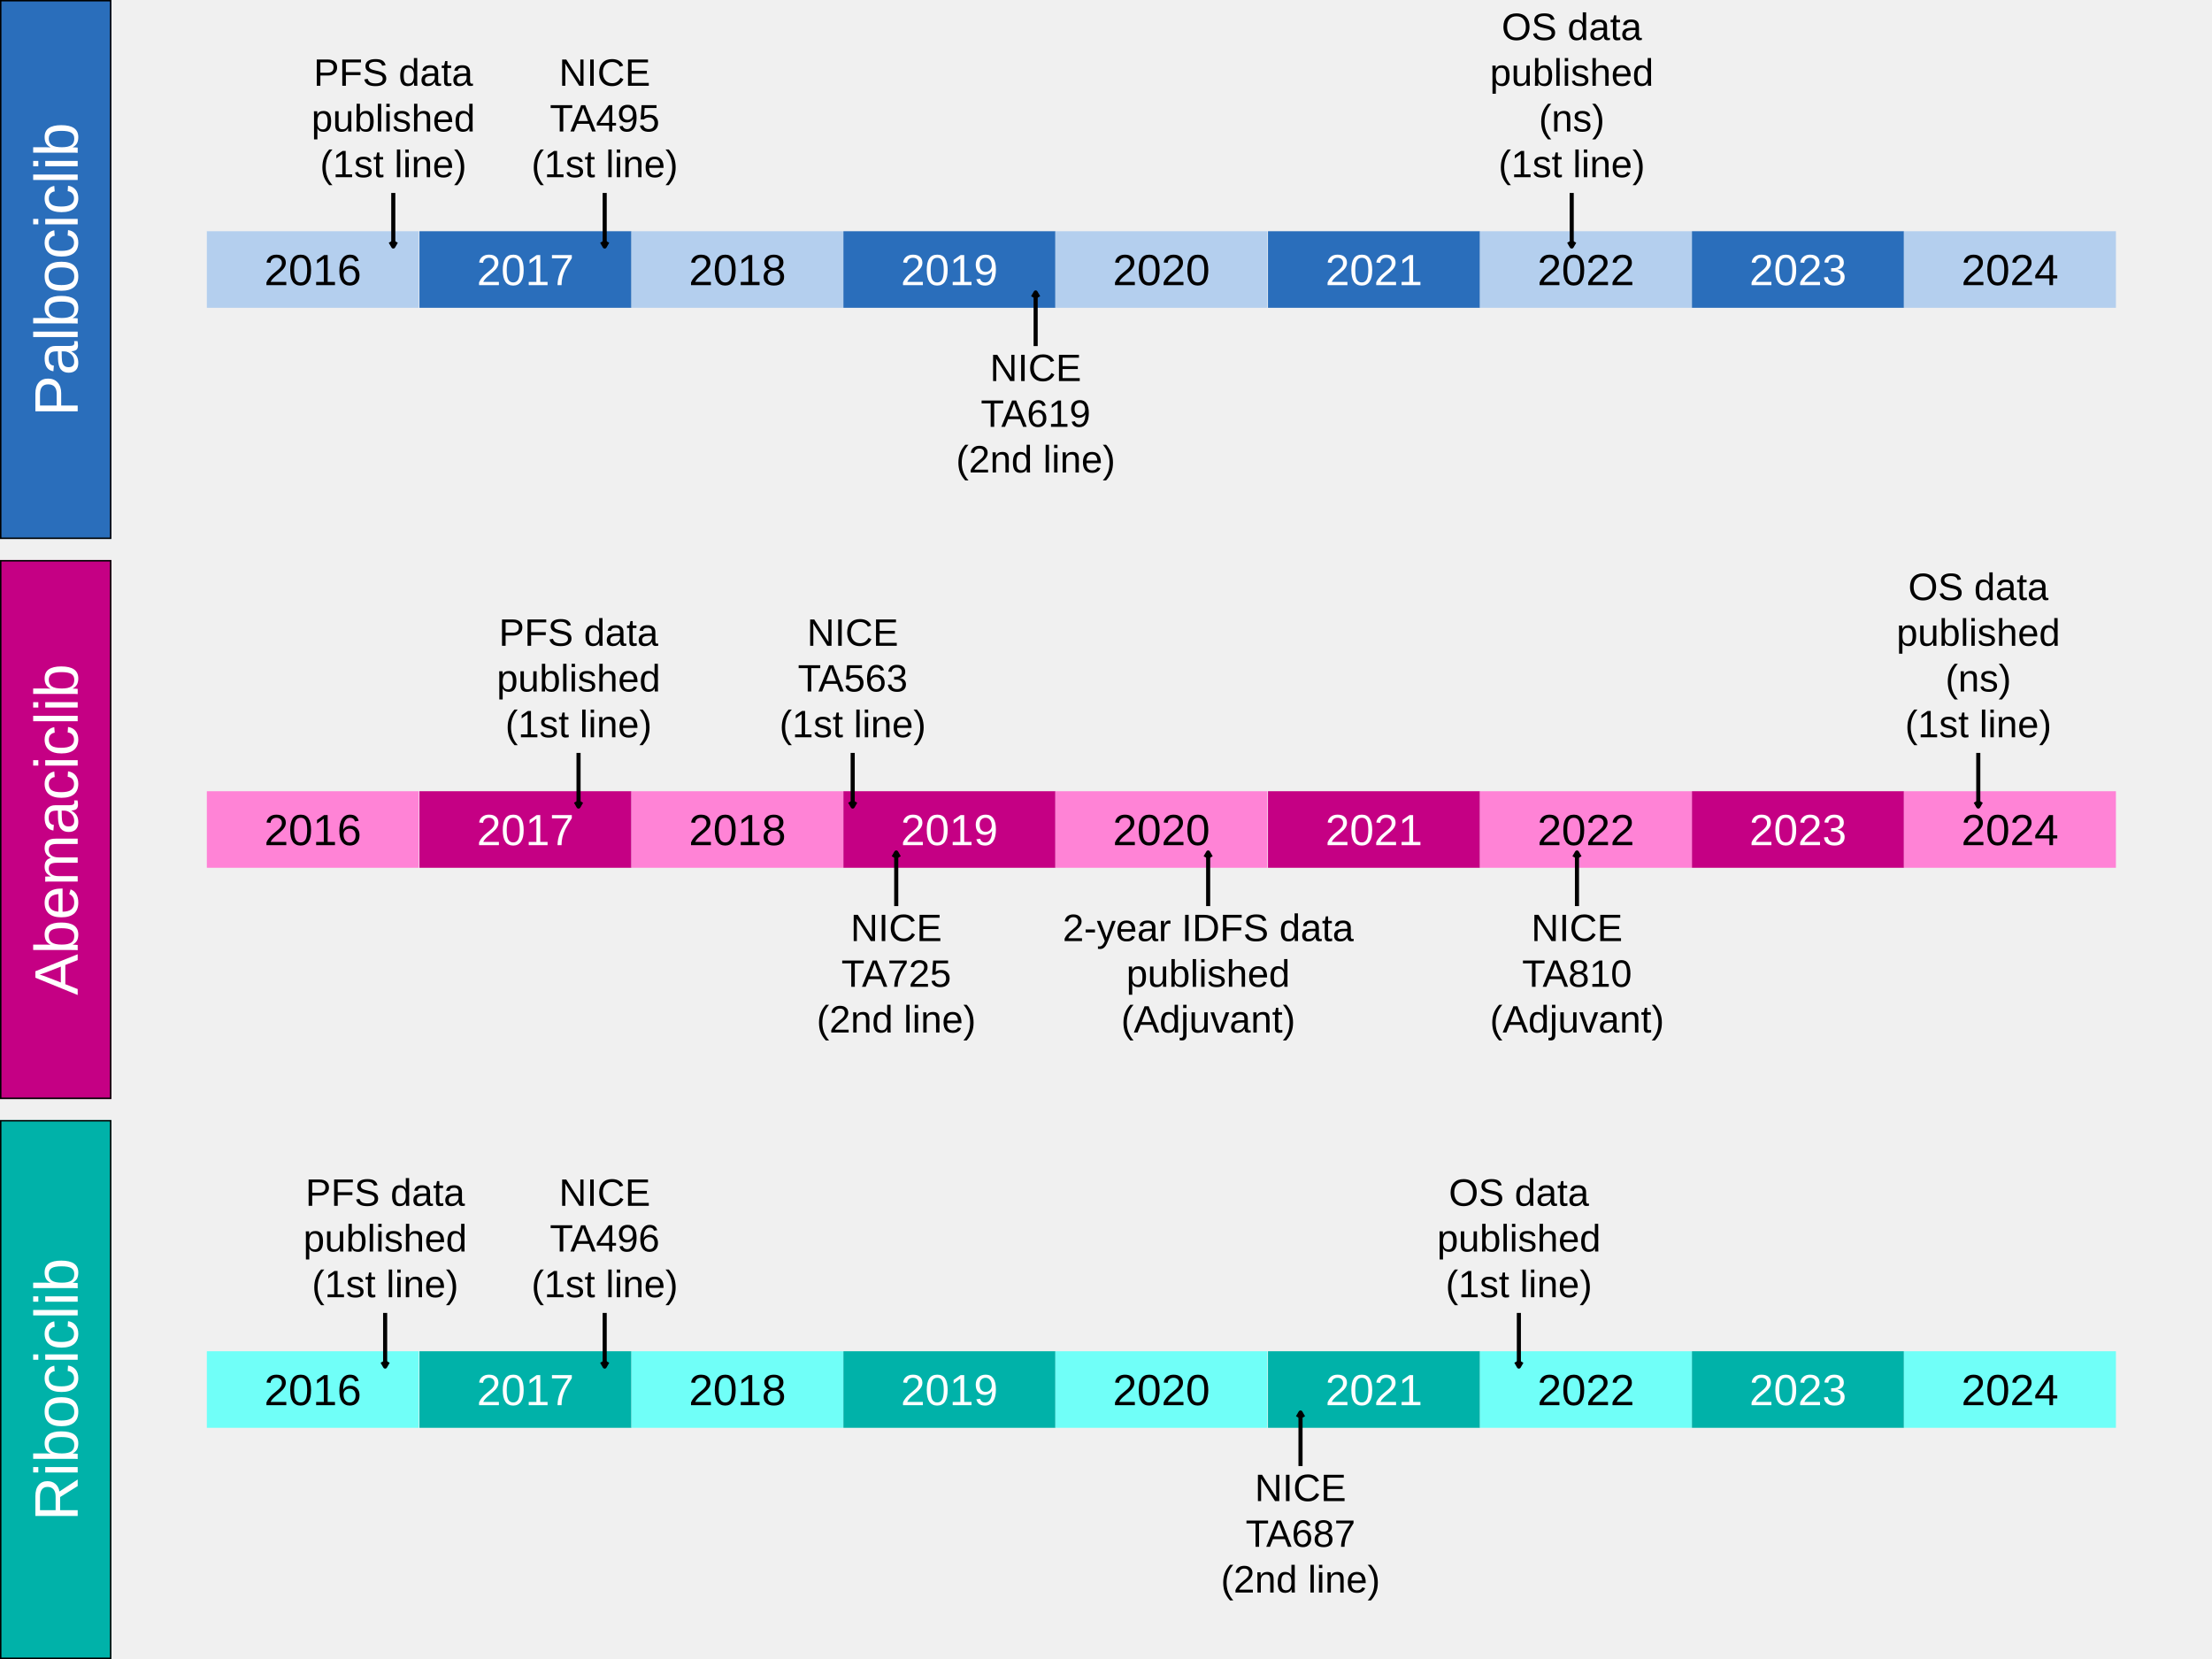
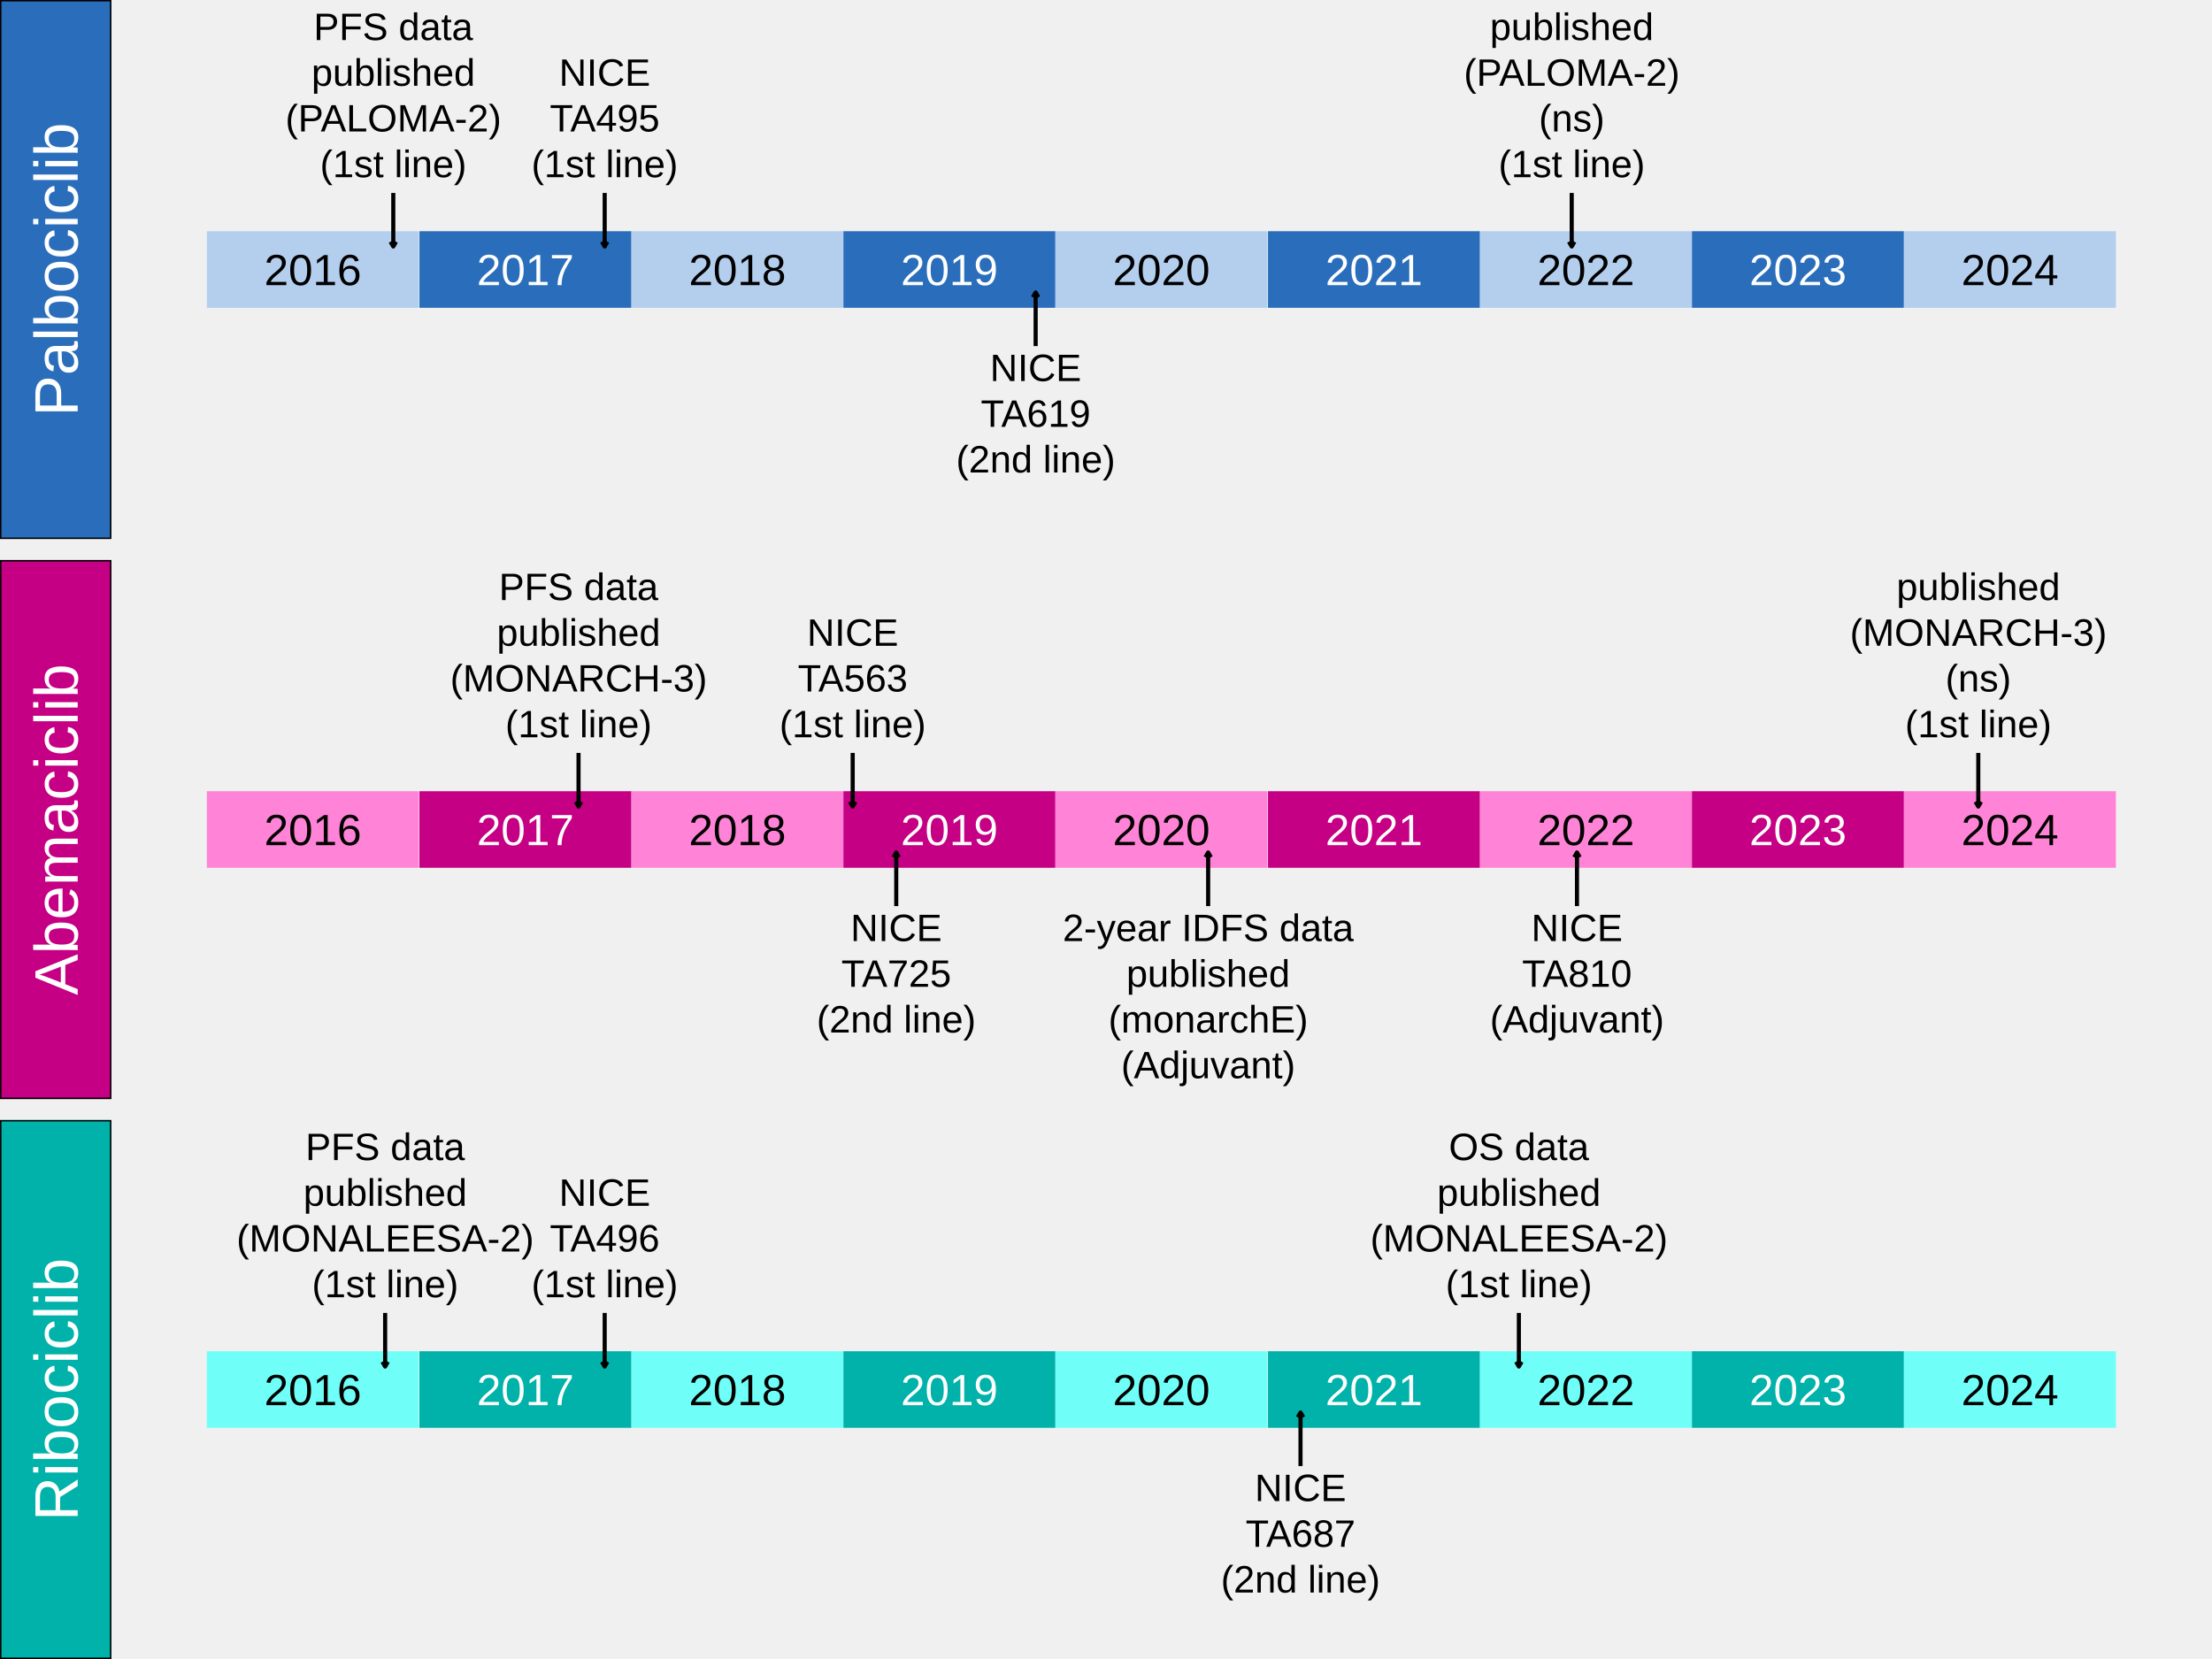
<svg xmlns="http://www.w3.org/2000/svg" width="576.00pt" height="432.00pt" viewBox="0 0 576.00 432.00">
  <g class="svglite">
    <defs>
      <style type="text/css">
    .svglite line, .svglite polyline, .svglite polygon, .svglite path, .svglite rect, .svglite circle {
      fill: none;
      stroke: #000000;
      stroke-linecap: round;
      stroke-linejoin: round;
      stroke-miterlimit: 10.00;
    }
    .svglite text {
      white-space: pre;
    }
    .svglite g.glyphgroup path {
      fill: inherit;
      stroke: none;
    }
  </style>
    </defs>
    <rect width="100%" height="100%" style="stroke: none; fill: none;" />
    <defs>
      <clipPath id="cpMC4wMHw1NzYuMDB8MC4wMHw0MzIuMDA=">
        <rect x="0.00" y="0.00" width="576.00" height="432.00" />
      </clipPath>
    </defs>
    <g clip-path="url(#cpMC4wMHw1NzYuMDB8MC4wMHw0MzIuMDA=)">
      <rect x="0.00" y="0.00" width="576.00" height="432.00" style="stroke-width: 0.00; stroke: none;" />
    </g>
    <defs>
      <clipPath id="cpMjkuMDB8NTc2LjAwfDAuMDB8MTQwLjM1">
        <rect x="29.00" y="0.00" width="547.00" height="140.35" />
      </clipPath>
    </defs>
    <g clip-path="url(#cpMjkuMDB8NTc2LjAwfDAuMDB8MTQwLjM1)">
      <rect x="53.86" y="60.21" width="55.20" height="19.94" style="stroke-width: 1.07; stroke: none; stroke-linecap: butt; stroke-linejoin: miter; fill: #B4CFEE;" />
      <rect x="109.22" y="60.21" width="55.20" height="19.94" style="stroke-width: 1.07; stroke: none; stroke-linecap: butt; stroke-linejoin: miter; fill: #2A6EBB;" />
      <rect x="164.42" y="60.21" width="55.20" height="19.94" style="stroke-width: 1.07; stroke: none; stroke-linecap: butt; stroke-linejoin: miter; fill: #B4CFEE;" />
      <rect x="219.62" y="60.21" width="55.20" height="19.94" style="stroke-width: 1.07; stroke: none; stroke-linecap: butt; stroke-linejoin: miter; fill: #2A6EBB;" />
      <rect x="274.82" y="60.21" width="55.20" height="19.94" style="stroke-width: 1.07; stroke: none; stroke-linecap: butt; stroke-linejoin: miter; fill: #B4CFEE;" />
      <rect x="330.18" y="60.21" width="55.20" height="19.94" style="stroke-width: 1.07; stroke: none; stroke-linecap: butt; stroke-linejoin: miter; fill: #2A6EBB;" />
      <rect x="385.38" y="60.21" width="55.20" height="19.94" style="stroke-width: 1.07; stroke: none; stroke-linecap: butt; stroke-linejoin: miter; fill: #B4CFEE;" />
      <rect x="440.58" y="60.21" width="55.20" height="19.94" style="stroke-width: 1.07; stroke: none; stroke-linecap: butt; stroke-linejoin: miter; fill: #2A6EBB;" />
      <rect x="495.78" y="60.21" width="55.20" height="19.94" style="stroke-width: 1.07; stroke: none; stroke-linecap: butt; stroke-linejoin: miter; fill: #B4CFEE;" />
      <text x="136.82" y="74.25" text-anchor="middle" style="font-size: 11.38px;fill: #FFFFFF; font-family: &quot;Arial&quot;;" textLength="25.31px" lengthAdjust="spacingAndGlyphs">2017</text>
      <text x="247.22" y="74.25" text-anchor="middle" style="font-size: 11.38px;fill: #FFFFFF; font-family: &quot;Arial&quot;;" textLength="25.31px" lengthAdjust="spacingAndGlyphs">2019</text>
      <text x="357.78" y="74.25" text-anchor="middle" style="font-size: 11.38px;fill: #FFFFFF; font-family: &quot;Arial&quot;;" textLength="25.31px" lengthAdjust="spacingAndGlyphs">2021</text>
      <text x="468.18" y="74.25" text-anchor="middle" style="font-size: 11.38px;fill: #FFFFFF; font-family: &quot;Arial&quot;;" textLength="25.31px" lengthAdjust="spacingAndGlyphs">2023</text>
      <text x="81.46" y="74.25" text-anchor="middle" style="font-size: 11.38px; font-family: &quot;Arial&quot;;" textLength="25.31px" lengthAdjust="spacingAndGlyphs">2016</text>
      <text x="192.02" y="74.25" text-anchor="middle" style="font-size: 11.38px; font-family: &quot;Arial&quot;;" textLength="25.31px" lengthAdjust="spacingAndGlyphs">2018</text>
      <text x="302.42" y="74.25" text-anchor="middle" style="font-size: 11.38px; font-family: &quot;Arial&quot;;" textLength="25.31px" lengthAdjust="spacingAndGlyphs">2020</text>
      <text x="412.98" y="74.25" text-anchor="middle" style="font-size: 11.38px; font-family: &quot;Arial&quot;;" textLength="25.31px" lengthAdjust="spacingAndGlyphs">2022</text>
      <text x="523.38" y="74.25" text-anchor="middle" style="font-size: 11.38px; font-family: &quot;Arial&quot;;" textLength="25.31px" lengthAdjust="spacingAndGlyphs">2024</text>
      <line x1="157.46" y1="64.19" x2="157.46" y2="50.24" style="stroke-width: 1.07; stroke-linecap: butt;" />
      <polyline points="156.74,62.95 157.46,64.19 158.18,62.95 " style="stroke-width: 1.07; stroke-linecap: butt;" />
      <line x1="269.68" y1="76.15" x2="269.68" y2="90.11" style="stroke-width: 1.07; stroke-linecap: butt;" />
      <polyline points="270.40,77.40 269.68,76.15 268.96,77.40 " style="stroke-width: 1.07; stroke-linecap: butt;" />
      <line x1="102.41" y1="64.19" x2="102.41" y2="50.24" style="stroke-width: 1.07; stroke-linecap: butt;" />
      <polyline points="101.69,62.95 102.41,64.19 103.13,62.95 " style="stroke-width: 1.07; stroke-linecap: butt;" />
      <line x1="409.27" y1="64.19" x2="409.27" y2="50.24" style="stroke-width: 1.07; stroke-linecap: butt;" />
      <polyline points="408.55,62.95 409.27,64.19 409.99,62.95 " style="stroke-width: 1.07; stroke-linecap: butt;" />
      <text x="145.57" y="22.34" style="font-size: 9.96px; font-family: &quot;Arial&quot;;" textLength="23.78px" lengthAdjust="spacingAndGlyphs">NICE</text>
      <text x="143.17" y="34.24" style="font-size: 9.96px; font-family: &quot;Arial&quot;;" textLength="28.58px" lengthAdjust="spacingAndGlyphs">TA495</text>
      <text x="138.37" y="46.15" style="font-size: 9.96px; font-family: &quot;Arial&quot;;" textLength="16.59px" lengthAdjust="spacingAndGlyphs">(1st</text>
      <text x="157.73" y="46.15" style="font-size: 9.96px; font-family: &quot;Arial&quot;;" textLength="18.81px" lengthAdjust="spacingAndGlyphs">line)</text>
      <text x="257.79" y="99.23" style="font-size: 9.96px; font-family: &quot;Arial&quot;;" textLength="23.78px" lengthAdjust="spacingAndGlyphs">NICE</text>
      <text x="255.39" y="111.14" style="font-size: 9.96px; font-family: &quot;Arial&quot;;" textLength="28.58px" lengthAdjust="spacingAndGlyphs">TA619</text>
      <text x="248.94" y="123.04" style="font-size: 9.96px; font-family: &quot;Arial&quot;;" textLength="19.91px" lengthAdjust="spacingAndGlyphs">(2nd</text>
      <text x="271.61" y="123.04" style="font-size: 9.96px; font-family: &quot;Arial&quot;;" textLength="18.81px" lengthAdjust="spacingAndGlyphs">line)</text>
-       <text x="81.67" y="22.34" style="font-size: 9.96px; font-family: &quot;Arial&quot;;" textLength="19.36px" lengthAdjust="spacingAndGlyphs">PFS</text>
-       <text x="103.79" y="22.34" style="font-size: 9.96px; font-family: &quot;Arial&quot;;" textLength="19.36px" lengthAdjust="spacingAndGlyphs">data</text>
-       <text x="81.10" y="34.24" style="font-size: 9.96px; font-family: &quot;Arial&quot;;" textLength="42.61px" lengthAdjust="spacingAndGlyphs">published</text>
+       <text x="81.67" y="10.43" style="font-size: 9.96px; font-family: &quot;Arial&quot;;" textLength="19.36px" lengthAdjust="spacingAndGlyphs">PFS</text>
+       <text x="103.79" y="10.43" style="font-size: 9.96px; font-family: &quot;Arial&quot;;" textLength="19.36px" lengthAdjust="spacingAndGlyphs">data</text>
+       <text x="81.10" y="22.34" style="font-size: 9.96px; font-family: &quot;Arial&quot;;" textLength="42.61px" lengthAdjust="spacingAndGlyphs">published</text>
+       <text x="74.30" y="34.24" style="font-size: 9.96px; font-family: &quot;Arial&quot;;" textLength="56.22px" lengthAdjust="spacingAndGlyphs">(PALOMA-2)</text>
      <text x="83.32" y="46.15" style="font-size: 9.96px; font-family: &quot;Arial&quot;;" textLength="16.59px" lengthAdjust="spacingAndGlyphs">(1st</text>
      <text x="102.68" y="46.15" style="font-size: 9.96px; font-family: &quot;Arial&quot;;" textLength="18.81px" lengthAdjust="spacingAndGlyphs">line)</text>
-       <text x="391.02" y="10.43" style="font-size: 9.96px; font-family: &quot;Arial&quot;;" textLength="14.38px" lengthAdjust="spacingAndGlyphs">OS</text>
-       <text x="408.16" y="10.43" style="font-size: 9.96px; font-family: &quot;Arial&quot;;" textLength="19.36px" lengthAdjust="spacingAndGlyphs">data</text>
-       <text x="387.97" y="22.34" style="font-size: 9.96px; font-family: &quot;Arial&quot;;" textLength="42.61px" lengthAdjust="spacingAndGlyphs">published</text>
+       <text x="391.02" y="-1.47" style="font-size: 9.96px; font-family: &quot;Arial&quot;;" textLength="14.38px" lengthAdjust="spacingAndGlyphs">OS</text>
+       <text x="408.16" y="-1.47" style="font-size: 9.96px; font-family: &quot;Arial&quot;;" textLength="19.36px" lengthAdjust="spacingAndGlyphs">data</text>
+       <text x="387.97" y="10.43" style="font-size: 9.96px; font-family: &quot;Arial&quot;;" textLength="42.61px" lengthAdjust="spacingAndGlyphs">published</text>
+       <text x="381.16" y="22.34" style="font-size: 9.96px; font-family: &quot;Arial&quot;;" textLength="56.22px" lengthAdjust="spacingAndGlyphs">(PALOMA-2)</text>
      <text x="400.70" y="34.24" style="font-size: 9.96px; font-family: &quot;Arial&quot;;" textLength="17.14px" lengthAdjust="spacingAndGlyphs">(ns)</text>
      <text x="390.19" y="46.15" style="font-size: 9.96px; font-family: &quot;Arial&quot;;" textLength="16.59px" lengthAdjust="spacingAndGlyphs">(1st</text>
      <text x="409.55" y="46.15" style="font-size: 9.96px; font-family: &quot;Arial&quot;;" textLength="18.81px" lengthAdjust="spacingAndGlyphs">line)</text>
    </g>
    <g clip-path="url(#cpMC4wMHw1NzYuMDB8MC4wMHw0MzIuMDA=)">
</g>
    <defs>
      <clipPath id="cpMjkuMDB8NTc2LjAwfDE0NS44M3wyODYuMTc=">
        <rect x="29.00" y="145.83" width="547.00" height="140.35" />
      </clipPath>
    </defs>
    <g clip-path="url(#cpMjkuMDB8NTc2LjAwfDE0NS44M3wyODYuMTc=)">
      <rect x="53.86" y="206.03" width="55.20" height="19.94" style="stroke-width: 1.07; stroke: none; stroke-linecap: butt; stroke-linejoin: miter; fill: #FF83D6;" />
      <rect x="109.22" y="206.03" width="55.20" height="19.94" style="stroke-width: 1.07; stroke: none; stroke-linecap: butt; stroke-linejoin: miter; fill: #C50084;" />
      <rect x="164.42" y="206.03" width="55.20" height="19.94" style="stroke-width: 1.07; stroke: none; stroke-linecap: butt; stroke-linejoin: miter; fill: #FF83D6;" />
      <rect x="219.62" y="206.03" width="55.20" height="19.94" style="stroke-width: 1.07; stroke: none; stroke-linecap: butt; stroke-linejoin: miter; fill: #C50084;" />
      <rect x="274.82" y="206.03" width="55.20" height="19.94" style="stroke-width: 1.07; stroke: none; stroke-linecap: butt; stroke-linejoin: miter; fill: #FF83D6;" />
      <rect x="330.18" y="206.03" width="55.20" height="19.94" style="stroke-width: 1.07; stroke: none; stroke-linecap: butt; stroke-linejoin: miter; fill: #C50084;" />
      <rect x="385.38" y="206.03" width="55.20" height="19.94" style="stroke-width: 1.07; stroke: none; stroke-linecap: butt; stroke-linejoin: miter; fill: #FF83D6;" />
      <rect x="440.58" y="206.03" width="55.20" height="19.94" style="stroke-width: 1.07; stroke: none; stroke-linecap: butt; stroke-linejoin: miter; fill: #C50084;" />
      <rect x="495.78" y="206.03" width="55.20" height="19.94" style="stroke-width: 1.07; stroke: none; stroke-linecap: butt; stroke-linejoin: miter; fill: #FF83D6;" />
      <text x="136.82" y="220.07" text-anchor="middle" style="font-size: 11.38px;fill: #FFFFFF; font-family: &quot;Arial&quot;;" textLength="25.31px" lengthAdjust="spacingAndGlyphs">2017</text>
      <text x="247.22" y="220.07" text-anchor="middle" style="font-size: 11.38px;fill: #FFFFFF; font-family: &quot;Arial&quot;;" textLength="25.31px" lengthAdjust="spacingAndGlyphs">2019</text>
      <text x="357.78" y="220.07" text-anchor="middle" style="font-size: 11.38px;fill: #FFFFFF; font-family: &quot;Arial&quot;;" textLength="25.31px" lengthAdjust="spacingAndGlyphs">2021</text>
      <text x="468.18" y="220.07" text-anchor="middle" style="font-size: 11.38px;fill: #FFFFFF; font-family: &quot;Arial&quot;;" textLength="25.31px" lengthAdjust="spacingAndGlyphs">2023</text>
      <text x="81.46" y="220.07" text-anchor="middle" style="font-size: 11.38px; font-family: &quot;Arial&quot;;" textLength="25.31px" lengthAdjust="spacingAndGlyphs">2016</text>
      <text x="192.02" y="220.07" text-anchor="middle" style="font-size: 11.38px; font-family: &quot;Arial&quot;;" textLength="25.31px" lengthAdjust="spacingAndGlyphs">2018</text>
      <text x="302.42" y="220.07" text-anchor="middle" style="font-size: 11.38px; font-family: &quot;Arial&quot;;" textLength="25.31px" lengthAdjust="spacingAndGlyphs">2020</text>
      <text x="412.98" y="220.07" text-anchor="middle" style="font-size: 11.38px; font-family: &quot;Arial&quot;;" textLength="25.31px" lengthAdjust="spacingAndGlyphs">2022</text>
      <text x="523.38" y="220.07" text-anchor="middle" style="font-size: 11.38px; font-family: &quot;Arial&quot;;" textLength="25.31px" lengthAdjust="spacingAndGlyphs">2024</text>
      <line x1="222.04" y1="210.02" x2="222.04" y2="196.06" style="stroke-width: 1.07; stroke-linecap: butt;" />
      <polyline points="221.32,208.77 222.04,210.02 222.76,208.77 " style="stroke-width: 1.07; stroke-linecap: butt;" />
      <line x1="233.38" y1="221.98" x2="233.38" y2="235.94" style="stroke-width: 1.07; stroke-linecap: butt;" />
      <polyline points="234.10,223.23 233.38,221.98 232.66,223.23 " style="stroke-width: 1.07; stroke-linecap: butt;" />
      <line x1="410.64" y1="221.98" x2="410.64" y2="235.94" style="stroke-width: 1.07; stroke-linecap: butt;" />
      <polyline points="411.36,223.23 410.64,221.98 409.92,223.23 " style="stroke-width: 1.07; stroke-linecap: butt;" />
      <line x1="150.65" y1="210.02" x2="150.65" y2="196.06" style="stroke-width: 1.07; stroke-linecap: butt;" />
      <polyline points="149.93,208.77 150.65,210.02 151.37,208.77 " style="stroke-width: 1.07; stroke-linecap: butt;" />
      <line x1="314.60" y1="221.98" x2="314.60" y2="235.94" style="stroke-width: 1.07; stroke-linecap: butt;" />
      <polyline points="315.32,223.23 314.60,221.98 313.88,223.23 " style="stroke-width: 1.07; stroke-linecap: butt;" />
      <line x1="515.14" y1="210.02" x2="515.14" y2="196.06" style="stroke-width: 1.07; stroke-linecap: butt;" />
      <polyline points="514.42,208.77 515.14,210.02 515.86,208.77 " style="stroke-width: 1.07; stroke-linecap: butt;" />
      <text x="210.15" y="168.16" style="font-size: 9.96px; font-family: &quot;Arial&quot;;" textLength="23.78px" lengthAdjust="spacingAndGlyphs">NICE</text>
      <text x="207.75" y="180.07" style="font-size: 9.96px; font-family: &quot;Arial&quot;;" textLength="28.58px" lengthAdjust="spacingAndGlyphs">TA563</text>
      <text x="202.95" y="191.98" style="font-size: 9.96px; font-family: &quot;Arial&quot;;" textLength="16.59px" lengthAdjust="spacingAndGlyphs">(1st</text>
      <text x="222.31" y="191.98" style="font-size: 9.96px; font-family: &quot;Arial&quot;;" textLength="18.81px" lengthAdjust="spacingAndGlyphs">line)</text>
      <text x="221.49" y="245.06" style="font-size: 9.96px; font-family: &quot;Arial&quot;;" textLength="23.78px" lengthAdjust="spacingAndGlyphs">NICE</text>
      <text x="219.09" y="256.96" style="font-size: 9.96px; font-family: &quot;Arial&quot;;" textLength="28.58px" lengthAdjust="spacingAndGlyphs">TA725</text>
      <text x="212.64" y="268.87" style="font-size: 9.96px; font-family: &quot;Arial&quot;;" textLength="19.91px" lengthAdjust="spacingAndGlyphs">(2nd</text>
      <text x="235.31" y="268.87" style="font-size: 9.96px; font-family: &quot;Arial&quot;;" textLength="18.81px" lengthAdjust="spacingAndGlyphs">line)</text>
      <text x="398.74" y="245.06" style="font-size: 9.96px; font-family: &quot;Arial&quot;;" textLength="23.78px" lengthAdjust="spacingAndGlyphs">NICE</text>
      <text x="396.35" y="256.96" style="font-size: 9.96px; font-family: &quot;Arial&quot;;" textLength="28.58px" lengthAdjust="spacingAndGlyphs">TA810</text>
      <text x="387.96" y="268.87" style="font-size: 9.96px; font-family: &quot;Arial&quot;;" textLength="45.36px" lengthAdjust="spacingAndGlyphs">(Adjuvant)</text>
-       <text x="129.91" y="168.16" style="font-size: 9.96px; font-family: &quot;Arial&quot;;" textLength="19.36px" lengthAdjust="spacingAndGlyphs">PFS</text>
-       <text x="152.04" y="168.16" style="font-size: 9.96px; font-family: &quot;Arial&quot;;" textLength="19.36px" lengthAdjust="spacingAndGlyphs">data</text>
-       <text x="129.35" y="180.07" style="font-size: 9.96px; font-family: &quot;Arial&quot;;" textLength="42.61px" lengthAdjust="spacingAndGlyphs">published</text>
+       <text x="129.91" y="156.26" style="font-size: 9.96px; font-family: &quot;Arial&quot;;" textLength="19.36px" lengthAdjust="spacingAndGlyphs">PFS</text>
+       <text x="152.04" y="156.26" style="font-size: 9.96px; font-family: &quot;Arial&quot;;" textLength="19.36px" lengthAdjust="spacingAndGlyphs">data</text>
+       <text x="129.35" y="168.16" style="font-size: 9.96px; font-family: &quot;Arial&quot;;" textLength="42.61px" lengthAdjust="spacingAndGlyphs">published</text>
+       <text x="117.21" y="180.07" style="font-size: 9.96px; font-family: &quot;Arial&quot;;" textLength="66.89px" lengthAdjust="spacingAndGlyphs">(MONARCH-3)</text>
      <text x="131.57" y="191.98" style="font-size: 9.96px; font-family: &quot;Arial&quot;;" textLength="16.59px" lengthAdjust="spacingAndGlyphs">(1st</text>
      <text x="150.93" y="191.98" style="font-size: 9.96px; font-family: &quot;Arial&quot;;" textLength="18.81px" lengthAdjust="spacingAndGlyphs">line)</text>
      <text x="276.72" y="245.06" style="font-size: 9.96px; font-family: &quot;Arial&quot;;" textLength="28.20px" lengthAdjust="spacingAndGlyphs">2-year</text>
      <text x="307.68" y="245.06" style="font-size: 9.96px; font-family: &quot;Arial&quot;;" textLength="22.67px" lengthAdjust="spacingAndGlyphs">IDFS</text>
      <text x="333.12" y="245.06" style="font-size: 9.96px; font-family: &quot;Arial&quot;;" textLength="19.36px" lengthAdjust="spacingAndGlyphs">data</text>
      <text x="293.29" y="256.96" style="font-size: 9.96px; font-family: &quot;Arial&quot;;" textLength="42.61px" lengthAdjust="spacingAndGlyphs">published</text>
-       <text x="291.92" y="268.87" style="font-size: 9.96px; font-family: &quot;Arial&quot;;" textLength="45.36px" lengthAdjust="spacingAndGlyphs">(Adjuvant)</text>
-       <text x="496.89" y="156.26" style="font-size: 9.96px; font-family: &quot;Arial&quot;;" textLength="14.38px" lengthAdjust="spacingAndGlyphs">OS</text>
-       <text x="514.03" y="156.26" style="font-size: 9.96px; font-family: &quot;Arial&quot;;" textLength="19.36px" lengthAdjust="spacingAndGlyphs">data</text>
-       <text x="493.84" y="168.16" style="font-size: 9.96px; font-family: &quot;Arial&quot;;" textLength="42.61px" lengthAdjust="spacingAndGlyphs">published</text>
+       <text x="288.61" y="268.87" style="font-size: 9.96px; font-family: &quot;Arial&quot;;" textLength="51.98px" lengthAdjust="spacingAndGlyphs">(monarchE)</text>
+       <text x="291.92" y="280.77" style="font-size: 9.96px; font-family: &quot;Arial&quot;;" textLength="45.36px" lengthAdjust="spacingAndGlyphs">(Adjuvant)</text>
+       <text x="496.89" y="144.35" style="font-size: 9.96px; font-family: &quot;Arial&quot;;" textLength="14.38px" lengthAdjust="spacingAndGlyphs">OS</text>
+       <text x="514.03" y="144.35" style="font-size: 9.96px; font-family: &quot;Arial&quot;;" textLength="19.36px" lengthAdjust="spacingAndGlyphs">data</text>
+       <text x="493.84" y="156.26" style="font-size: 9.96px; font-family: &quot;Arial&quot;;" textLength="42.61px" lengthAdjust="spacingAndGlyphs">published</text>
+       <text x="481.70" y="168.16" style="font-size: 9.96px; font-family: &quot;Arial&quot;;" textLength="66.89px" lengthAdjust="spacingAndGlyphs">(MONARCH-3)</text>
      <text x="506.57" y="180.07" style="font-size: 9.96px; font-family: &quot;Arial&quot;;" textLength="17.14px" lengthAdjust="spacingAndGlyphs">(ns)</text>
      <text x="496.06" y="191.98" style="font-size: 9.96px; font-family: &quot;Arial&quot;;" textLength="16.59px" lengthAdjust="spacingAndGlyphs">(1st</text>
      <text x="515.41" y="191.98" style="font-size: 9.96px; font-family: &quot;Arial&quot;;" textLength="18.81px" lengthAdjust="spacingAndGlyphs">line)</text>
    </g>
    <g clip-path="url(#cpMC4wMHw1NzYuMDB8MC4wMHw0MzIuMDA=)">
</g>
    <defs>
      <clipPath id="cpMjkuMDB8NTc2LjAwfDI5MS42NXw0MzIuMDA=">
        <rect x="29.00" y="291.65" width="547.00" height="140.35" />
      </clipPath>
    </defs>
    <g clip-path="url(#cpMjkuMDB8NTc2LjAwfDI5MS42NXw0MzIuMDA=)">
      <rect x="53.86" y="351.86" width="55.20" height="19.94" style="stroke-width: 1.07; stroke: none; stroke-linecap: butt; stroke-linejoin: miter; fill: #70FFF8;" />
      <rect x="109.22" y="351.86" width="55.20" height="19.94" style="stroke-width: 1.07; stroke: none; stroke-linecap: butt; stroke-linejoin: miter; fill: #00B2A9;" />
      <rect x="164.42" y="351.86" width="55.20" height="19.94" style="stroke-width: 1.07; stroke: none; stroke-linecap: butt; stroke-linejoin: miter; fill: #70FFF8;" />
      <rect x="219.62" y="351.86" width="55.20" height="19.94" style="stroke-width: 1.07; stroke: none; stroke-linecap: butt; stroke-linejoin: miter; fill: #00B2A9;" />
      <rect x="274.82" y="351.86" width="55.20" height="19.94" style="stroke-width: 1.07; stroke: none; stroke-linecap: butt; stroke-linejoin: miter; fill: #70FFF8;" />
      <rect x="330.18" y="351.86" width="55.20" height="19.94" style="stroke-width: 1.07; stroke: none; stroke-linecap: butt; stroke-linejoin: miter; fill: #00B2A9;" />
      <rect x="385.38" y="351.86" width="55.20" height="19.94" style="stroke-width: 1.07; stroke: none; stroke-linecap: butt; stroke-linejoin: miter; fill: #70FFF8;" />
      <rect x="440.58" y="351.86" width="55.20" height="19.94" style="stroke-width: 1.07; stroke: none; stroke-linecap: butt; stroke-linejoin: miter; fill: #00B2A9;" />
      <rect x="495.78" y="351.86" width="55.20" height="19.94" style="stroke-width: 1.07; stroke: none; stroke-linecap: butt; stroke-linejoin: miter; fill: #70FFF8;" />
      <text x="136.82" y="365.90" text-anchor="middle" style="font-size: 11.38px;fill: #FFFFFF; font-family: &quot;Arial&quot;;" textLength="25.31px" lengthAdjust="spacingAndGlyphs">2017</text>
      <text x="247.22" y="365.90" text-anchor="middle" style="font-size: 11.38px;fill: #FFFFFF; font-family: &quot;Arial&quot;;" textLength="25.31px" lengthAdjust="spacingAndGlyphs">2019</text>
      <text x="357.78" y="365.90" text-anchor="middle" style="font-size: 11.38px;fill: #FFFFFF; font-family: &quot;Arial&quot;;" textLength="25.31px" lengthAdjust="spacingAndGlyphs">2021</text>
      <text x="468.18" y="365.90" text-anchor="middle" style="font-size: 11.38px;fill: #FFFFFF; font-family: &quot;Arial&quot;;" textLength="25.31px" lengthAdjust="spacingAndGlyphs">2023</text>
      <text x="81.46" y="365.90" text-anchor="middle" style="font-size: 11.38px; font-family: &quot;Arial&quot;;" textLength="25.31px" lengthAdjust="spacingAndGlyphs">2016</text>
      <text x="192.02" y="365.90" text-anchor="middle" style="font-size: 11.38px; font-family: &quot;Arial&quot;;" textLength="25.31px" lengthAdjust="spacingAndGlyphs">2018</text>
      <text x="302.42" y="365.90" text-anchor="middle" style="font-size: 11.38px; font-family: &quot;Arial&quot;;" textLength="25.31px" lengthAdjust="spacingAndGlyphs">2020</text>
      <text x="412.98" y="365.90" text-anchor="middle" style="font-size: 11.38px; font-family: &quot;Arial&quot;;" textLength="25.31px" lengthAdjust="spacingAndGlyphs">2022</text>
      <text x="523.38" y="365.90" text-anchor="middle" style="font-size: 11.38px; font-family: &quot;Arial&quot;;" textLength="25.31px" lengthAdjust="spacingAndGlyphs">2024</text>
      <line x1="157.46" y1="355.85" x2="157.46" y2="341.89" style="stroke-width: 1.07; stroke-linecap: butt;" />
      <polyline points="156.74,354.60 157.46,355.85 158.18,354.60 " style="stroke-width: 1.07; stroke-linecap: butt;" />
      <line x1="338.65" y1="367.81" x2="338.65" y2="381.76" style="stroke-width: 1.07; stroke-linecap: butt;" />
      <polyline points="339.37,369.05 338.65,367.81 337.93,369.05 " style="stroke-width: 1.07; stroke-linecap: butt;" />
      <line x1="100.29" y1="355.85" x2="100.29" y2="341.89" style="stroke-width: 1.07; stroke-linecap: butt;" />
      <polyline points="99.57,354.60 100.29,355.85 101.01,354.60 " style="stroke-width: 1.07; stroke-linecap: butt;" />
      <line x1="395.51" y1="355.85" x2="395.51" y2="341.89" style="stroke-width: 1.07; stroke-linecap: butt;" />
      <polyline points="394.79,354.60 395.51,355.85 396.23,354.60 " style="stroke-width: 1.07; stroke-linecap: butt;" />
      <text x="145.57" y="313.99" style="font-size: 9.96px; font-family: &quot;Arial&quot;;" textLength="23.78px" lengthAdjust="spacingAndGlyphs">NICE</text>
      <text x="143.17" y="325.90" style="font-size: 9.96px; font-family: &quot;Arial&quot;;" textLength="28.58px" lengthAdjust="spacingAndGlyphs">TA496</text>
      <text x="138.37" y="337.80" style="font-size: 9.96px; font-family: &quot;Arial&quot;;" textLength="16.59px" lengthAdjust="spacingAndGlyphs">(1st</text>
      <text x="157.73" y="337.80" style="font-size: 9.96px; font-family: &quot;Arial&quot;;" textLength="18.81px" lengthAdjust="spacingAndGlyphs">line)</text>
      <text x="326.75" y="390.88" style="font-size: 9.96px; font-family: &quot;Arial&quot;;" textLength="23.78px" lengthAdjust="spacingAndGlyphs">NICE</text>
      <text x="324.36" y="402.79" style="font-size: 9.96px; font-family: &quot;Arial&quot;;" textLength="28.58px" lengthAdjust="spacingAndGlyphs">TA687</text>
      <text x="317.90" y="414.69" style="font-size: 9.96px; font-family: &quot;Arial&quot;;" textLength="19.91px" lengthAdjust="spacingAndGlyphs">(2nd</text>
      <text x="340.57" y="414.69" style="font-size: 9.96px; font-family: &quot;Arial&quot;;" textLength="18.81px" lengthAdjust="spacingAndGlyphs">line)</text>
-       <text x="79.55" y="313.99" style="font-size: 9.96px; font-family: &quot;Arial&quot;;" textLength="19.36px" lengthAdjust="spacingAndGlyphs">PFS</text>
-       <text x="101.68" y="313.99" style="font-size: 9.96px; font-family: &quot;Arial&quot;;" textLength="19.36px" lengthAdjust="spacingAndGlyphs">data</text>
-       <text x="78.99" y="325.90" style="font-size: 9.96px; font-family: &quot;Arial&quot;;" textLength="42.61px" lengthAdjust="spacingAndGlyphs">published</text>
+       <text x="79.55" y="302.09" style="font-size: 9.96px; font-family: &quot;Arial&quot;;" textLength="19.36px" lengthAdjust="spacingAndGlyphs">PFS</text>
+       <text x="101.68" y="302.09" style="font-size: 9.96px; font-family: &quot;Arial&quot;;" textLength="19.36px" lengthAdjust="spacingAndGlyphs">data</text>
+       <text x="78.99" y="313.99" style="font-size: 9.96px; font-family: &quot;Arial&quot;;" textLength="42.61px" lengthAdjust="spacingAndGlyphs">published</text>
+       <text x="61.58" y="325.90" style="font-size: 9.96px; font-family: &quot;Arial&quot;;" textLength="77.42px" lengthAdjust="spacingAndGlyphs">(MONALEESA-2)</text>
      <text x="81.21" y="337.80" style="font-size: 9.96px; font-family: &quot;Arial&quot;;" textLength="16.59px" lengthAdjust="spacingAndGlyphs">(1st</text>
      <text x="100.57" y="337.80" style="font-size: 9.96px; font-family: &quot;Arial&quot;;" textLength="18.81px" lengthAdjust="spacingAndGlyphs">line)</text>
-       <text x="377.26" y="313.99" style="font-size: 9.96px; font-family: &quot;Arial&quot;;" textLength="14.38px" lengthAdjust="spacingAndGlyphs">OS</text>
-       <text x="394.40" y="313.99" style="font-size: 9.96px; font-family: &quot;Arial&quot;;" textLength="19.36px" lengthAdjust="spacingAndGlyphs">data</text>
-       <text x="374.21" y="325.90" style="font-size: 9.96px; font-family: &quot;Arial&quot;;" textLength="42.61px" lengthAdjust="spacingAndGlyphs">published</text>
+       <text x="377.26" y="302.09" style="font-size: 9.96px; font-family: &quot;Arial&quot;;" textLength="14.38px" lengthAdjust="spacingAndGlyphs">OS</text>
+       <text x="394.40" y="302.09" style="font-size: 9.96px; font-family: &quot;Arial&quot;;" textLength="19.36px" lengthAdjust="spacingAndGlyphs">data</text>
+       <text x="374.21" y="313.99" style="font-size: 9.96px; font-family: &quot;Arial&quot;;" textLength="42.61px" lengthAdjust="spacingAndGlyphs">published</text>
+       <text x="356.80" y="325.90" style="font-size: 9.96px; font-family: &quot;Arial&quot;;" textLength="77.42px" lengthAdjust="spacingAndGlyphs">(MONALEESA-2)</text>
      <text x="376.43" y="337.80" style="font-size: 9.96px; font-family: &quot;Arial&quot;;" textLength="16.59px" lengthAdjust="spacingAndGlyphs">(1st</text>
      <text x="395.78" y="337.80" style="font-size: 9.96px; font-family: &quot;Arial&quot;;" textLength="18.81px" lengthAdjust="spacingAndGlyphs">line)</text>
    </g>
    <g clip-path="url(#cpMC4wMHw1NzYuMDB8MC4wMHw0MzIuMDA=)">
</g>
    <defs>
      <clipPath id="cpMC4wMHwyOS4wMHwwLjAwfDE0MC4zNQ==">
        <rect x="0" y="0.00" width="29.00" height="140.35" />
      </clipPath>
    </defs>
    <g clip-path="url(#cpMC4wMHwyOS4wMHwwLjAwfDE0MC4zNQ==)">
      <rect x="0.00" y="0" width="29.00" height="140.35" style="stroke-width: 0.75; fill: #2A6EBB;" />
      <text transform="translate(20.23,70.17) rotate(-90)" text-anchor="middle" style="font-size: 16.00px;fill: #FFFFFF; font-family: &quot;Arial&quot;;" textLength="76.55px" lengthAdjust="spacingAndGlyphs">Palbociclib</text>
    </g>
    <g clip-path="url(#cpMC4wMHw1NzYuMDB8MC4wMHw0MzIuMDA=)">
</g>
    <defs>
      <clipPath id="cpMC4wMHwyOS4wMHwxNDUuODN8Mjg2LjE3">
        <rect x="0" y="145.83" width="29.00" height="140.35" />
      </clipPath>
    </defs>
    <g clip-path="url(#cpMC4wMHwyOS4wMHwxNDUuODN8Mjg2LjE3)">
      <rect x="0.00" y="145.83" width="29.00" height="140.35" style="stroke-width: 0.75; fill: #C50084;" />
      <text transform="translate(20.23,216.00) rotate(-90)" text-anchor="middle" style="font-size: 16.00px;fill: #FFFFFF; font-family: &quot;Arial&quot;;" textLength="86.31px" lengthAdjust="spacingAndGlyphs">Abemaciclib</text>
    </g>
    <g clip-path="url(#cpMC4wMHw1NzYuMDB8MC4wMHw0MzIuMDA=)">
</g>
    <defs>
      <clipPath id="cpMC4wMHwyOS4wMHwyOTEuNjV8NDMyLjAw">
        <rect x="0" y="291.65" width="29.00" height="140.35" />
      </clipPath>
    </defs>
    <g clip-path="url(#cpMC4wMHwyOS4wMHwyOTEuNjV8NDMyLjAw)">
      <rect x="0.00" y="291.65" width="29.00" height="140.35" style="stroke-width: 0.75; fill: #00B2A9;" />
      <text transform="translate(20.23,361.83) rotate(-90)" text-anchor="middle" style="font-size: 16.00px;fill: #FFFFFF; font-family: &quot;Arial&quot;;" textLength="68.53px" lengthAdjust="spacingAndGlyphs">Ribociclib</text>
    </g>
    <g clip-path="url(#cpMC4wMHw1NzYuMDB8MC4wMHw0MzIuMDA=)">
</g>
  </g>
</svg>
